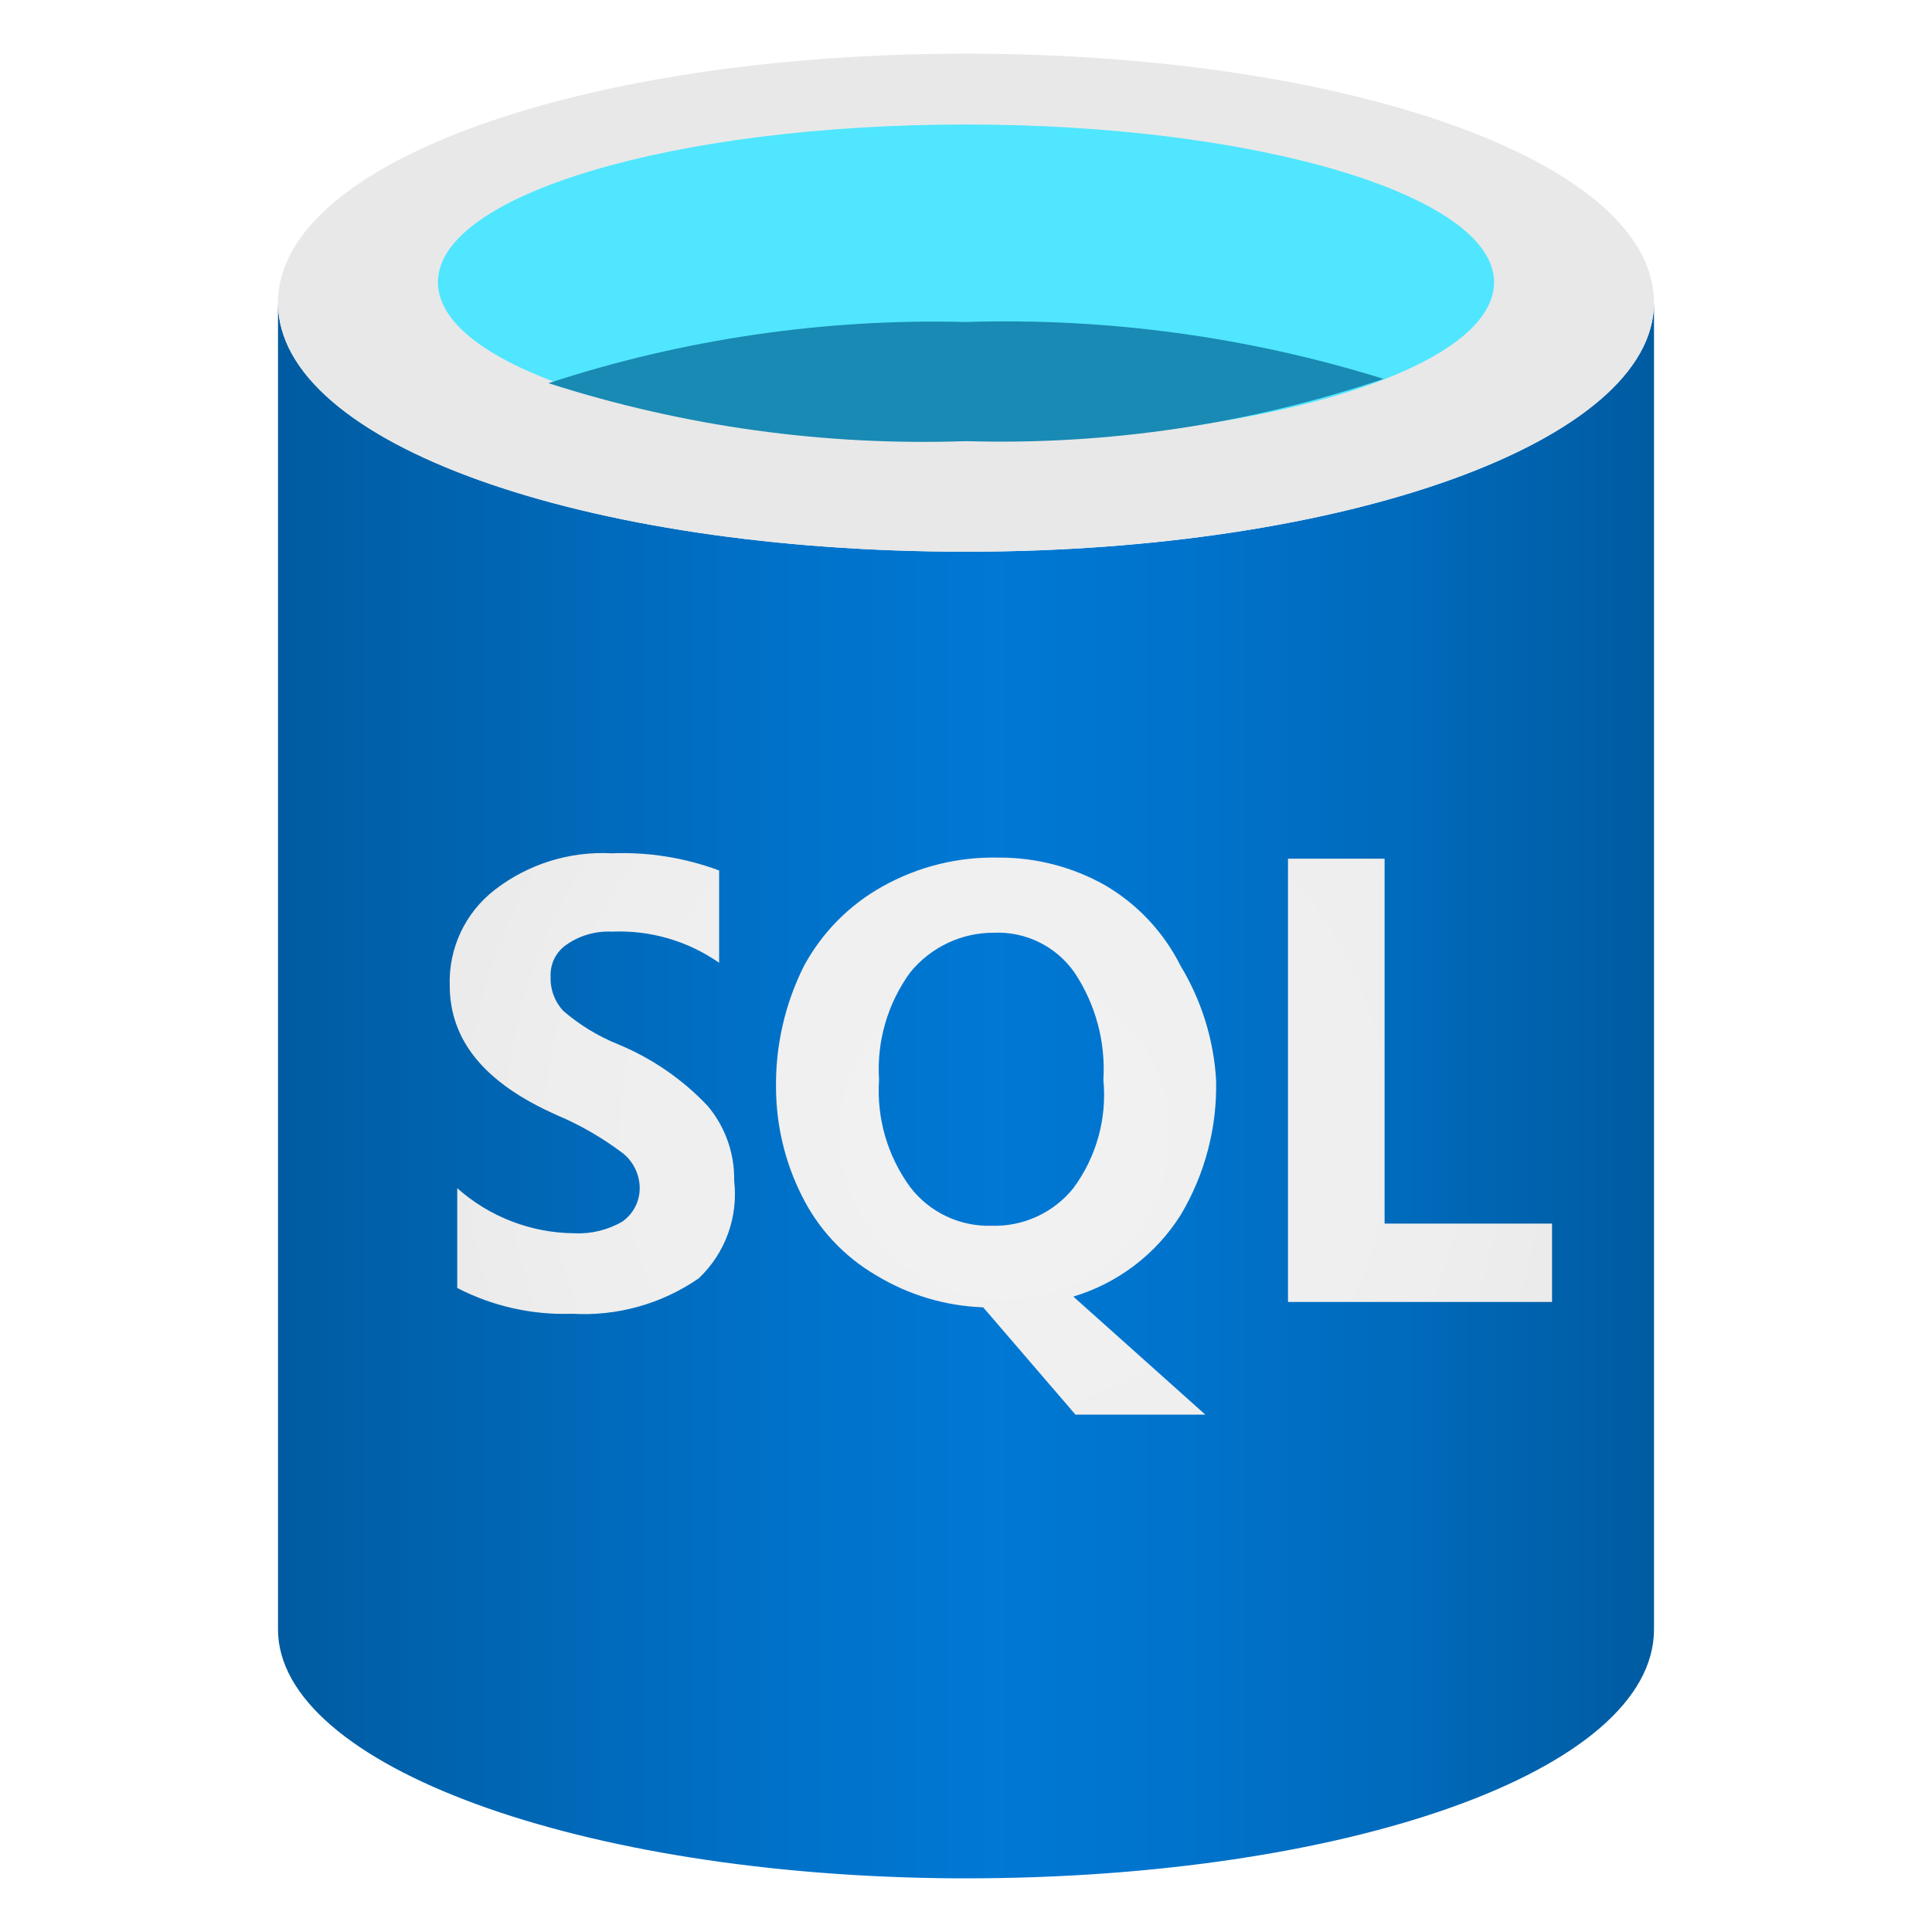
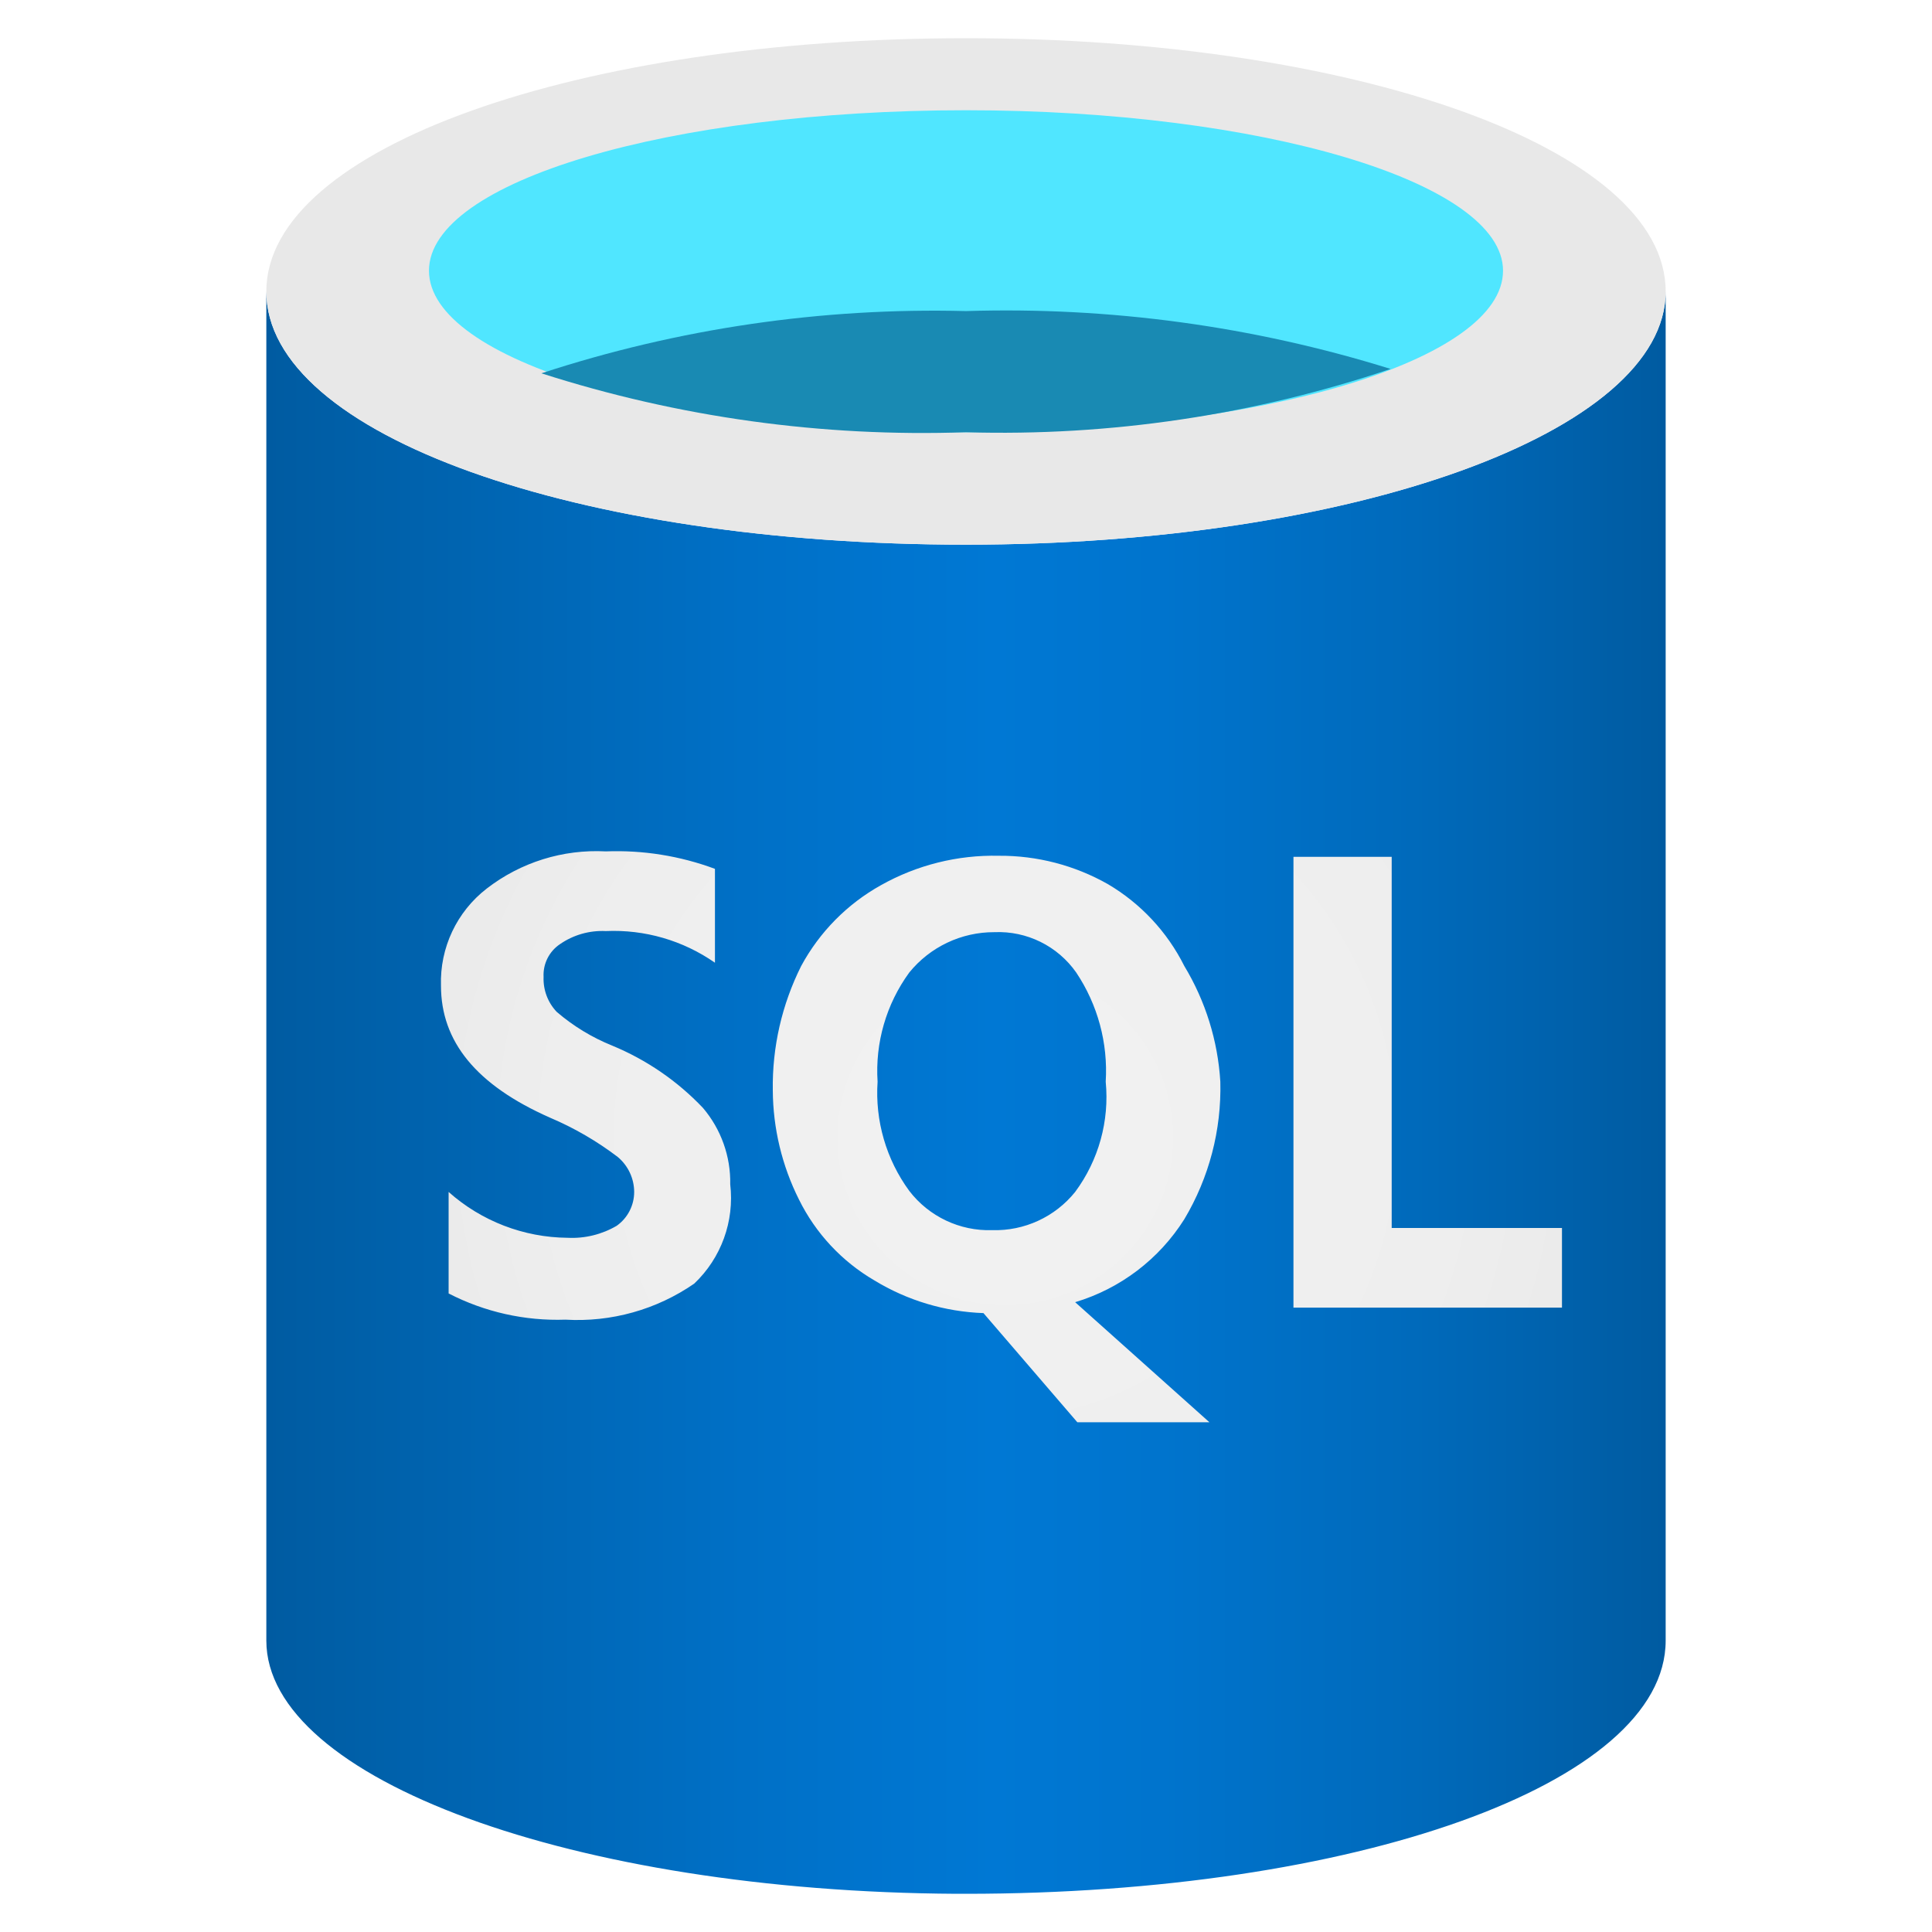
- <svg xmlns="http://www.w3.org/2000/svg" id="a96792b7-ce28-4ca3-9767-4e065ef4820f" width="18" height="18" viewBox="0 0 18 18">
+ <svg xmlns="http://www.w3.org/2000/svg" id="a96792b7-ce28-4ca3-9767-4e065ef4820f" width="18" height="18" viewBox="2.22 0.15 13.56 17.70">
  <defs>
    <linearGradient id="ef16bf9d-a8b6-4181-b6cd-66fc5203f956" x1="2.59" y1="10.16" x2="15.41" y2="10.16" gradientUnits="userSpaceOnUse">
      <stop offset="0" stop-color="#005ba1" />
      <stop offset="0.07" stop-color="#0060a9" />
      <stop offset="0.36" stop-color="#0071c8" />
      <stop offset="0.52" stop-color="#0078d4" />
      <stop offset="0.64" stop-color="#0074cd" />
      <stop offset="0.82" stop-color="#006abb" />
      <stop offset="1" stop-color="#005ba1" />
    </linearGradient>
    <radialGradient id="bf3846c3-4d74-4743-ab9a-f334c248bd92" cx="9.36" cy="10.57" r="7.07" gradientUnits="userSpaceOnUse">
      <stop offset="0" stop-color="#f2f2f2" />
      <stop offset="0.58" stop-color="#eee" />
      <stop offset="1" stop-color="#e6e6e6" />
    </radialGradient>
  </defs>
  <path d="M9,5.14c-3.54,0-6.41-1-6.41-2.32V15.18c0,1.27,2.82,2.3,6.32,2.32H9c3.54,0,6.41-1,6.41-2.32V2.82C15.41,4.11,12.54,5.14,9,5.14Z" fill="url(#ef16bf9d-a8b6-4181-b6cd-66fc5203f956)" />
  <path d="M15.41,2.82c0,1.29-2.87,2.32-6.41,2.32s-6.41-1-6.41-2.32S5.46.5,9,.5s6.41,1,6.41,2.32" fill="#e8e8e8" />
  <path d="M13.92,2.63c0,.82-2.21,1.48-4.92,1.48S4.08,3.45,4.08,2.63,6.29,1.16,9,1.16s4.92.66,4.92,1.47" fill="#50e6ff" />
  <path d="M9,3a11.55,11.55,0,0,0-3.89.57A11.42,11.42,0,0,0,9,4.11a11.15,11.15,0,0,0,3.89-.58A11.84,11.84,0,0,0,9,3Z" fill="#198ab3" />
  <path d="M12.9,11.4V8H12v4.13h2.46V11.4ZM5.76,9.73a1.83,1.83,0,0,1-.51-.31.44.44,0,0,1-.12-.32.34.34,0,0,1,.15-.3.68.68,0,0,1,.42-.12,1.62,1.62,0,0,1,1,.29V8.11a2.58,2.58,0,0,0-1-.16,1.64,1.64,0,0,0-1.09.34,1.08,1.08,0,0,0-.42.89c0,.51.32.91,1,1.21a2.88,2.88,0,0,1,.62.36.42.42,0,0,1,.15.32.38.38,0,0,1-.16.31.81.81,0,0,1-.45.11,1.66,1.66,0,0,1-1.09-.42V12a2.17,2.17,0,0,0,1.07.24,1.88,1.88,0,0,0,1.18-.33A1.08,1.08,0,0,0,6.84,11a1.05,1.05,0,0,0-.25-.7A2.42,2.42,0,0,0,5.76,9.73ZM11,11.32a2.34,2.34,0,0,0,.33-1.26A2.32,2.32,0,0,0,11,9a1.81,1.81,0,0,0-.7-.75,2,2,0,0,0-1-.26,2.11,2.11,0,0,0-1.08.27A1.86,1.86,0,0,0,7.49,9a2.46,2.46,0,0,0-.26,1.14,2.26,2.26,0,0,0,.24,1,1.76,1.76,0,0,0,.69.74,2.06,2.06,0,0,0,1,.3l.86,1h1.21L10,12.08A1.79,1.79,0,0,0,11,11.32ZM10,11.07a.94.94,0,0,1-.76.35.92.92,0,0,1-.76-.36,1.52,1.52,0,0,1-.29-1,1.53,1.53,0,0,1,.29-1,1,1,0,0,1,.78-.37.87.87,0,0,1,.75.37,1.62,1.62,0,0,1,.27,1A1.46,1.46,0,0,1,10,11.07Z" fill="url(#bf3846c3-4d74-4743-ab9a-f334c248bd92)" />
</svg>
